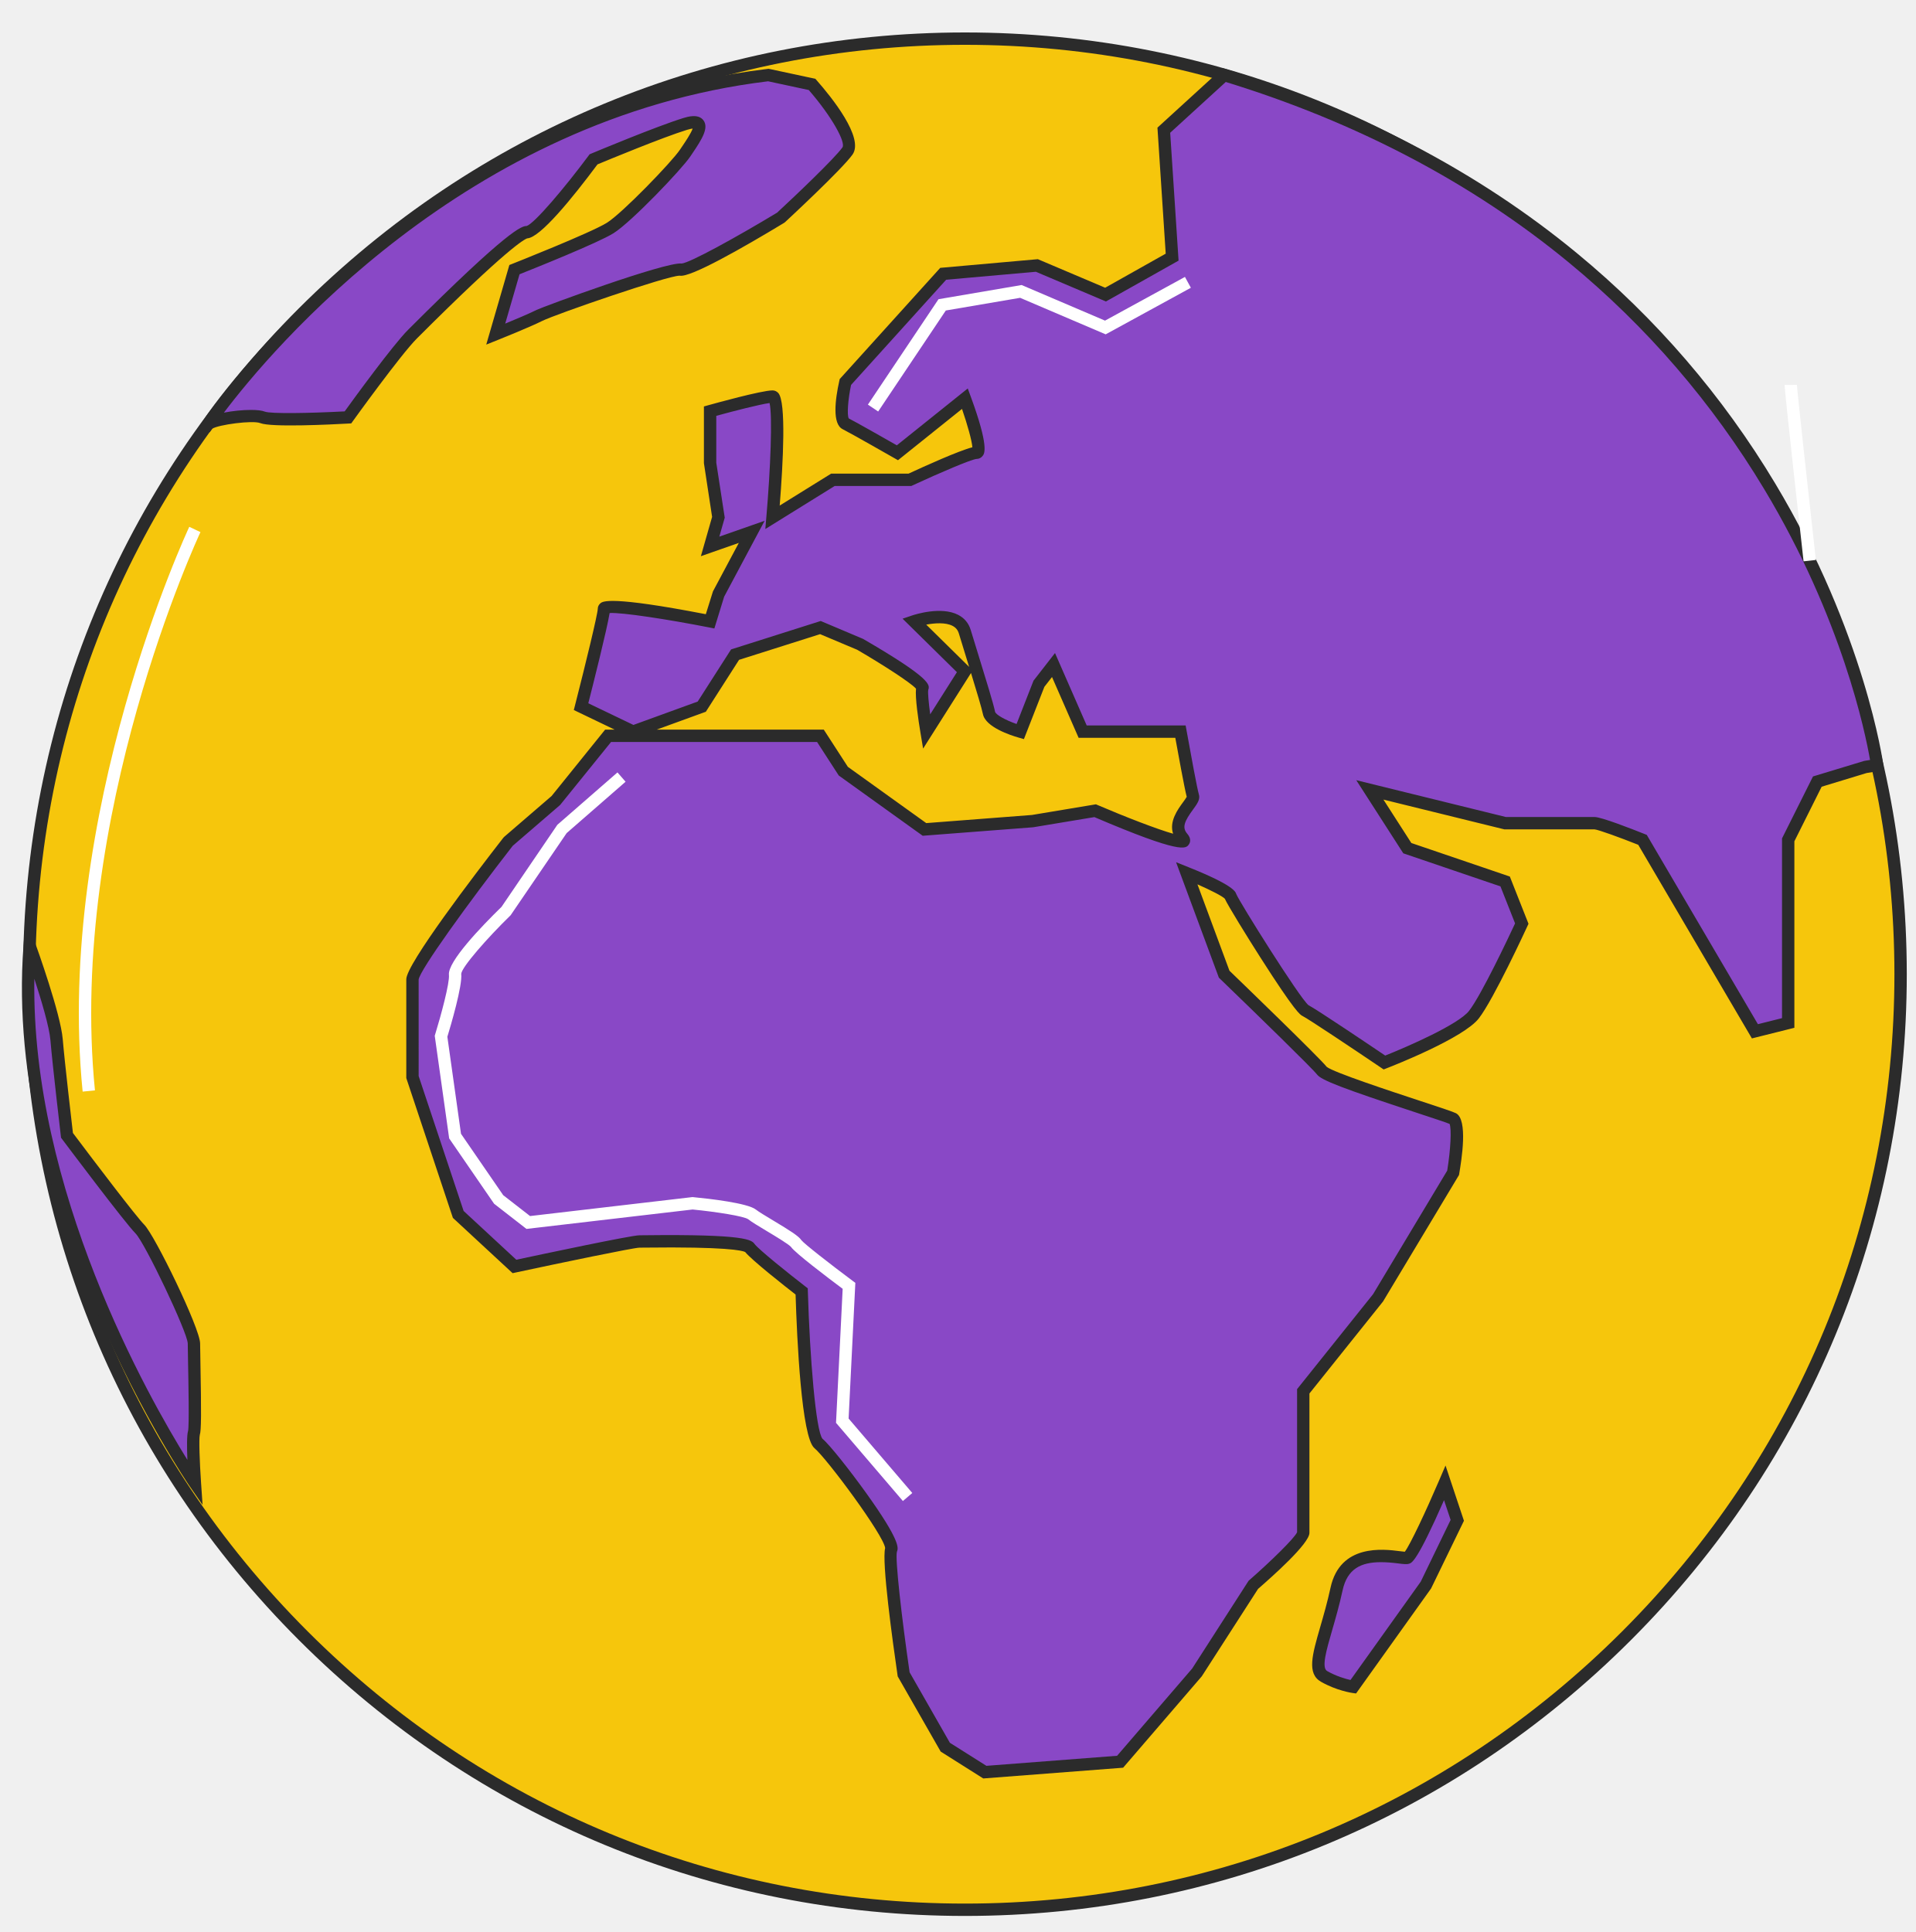
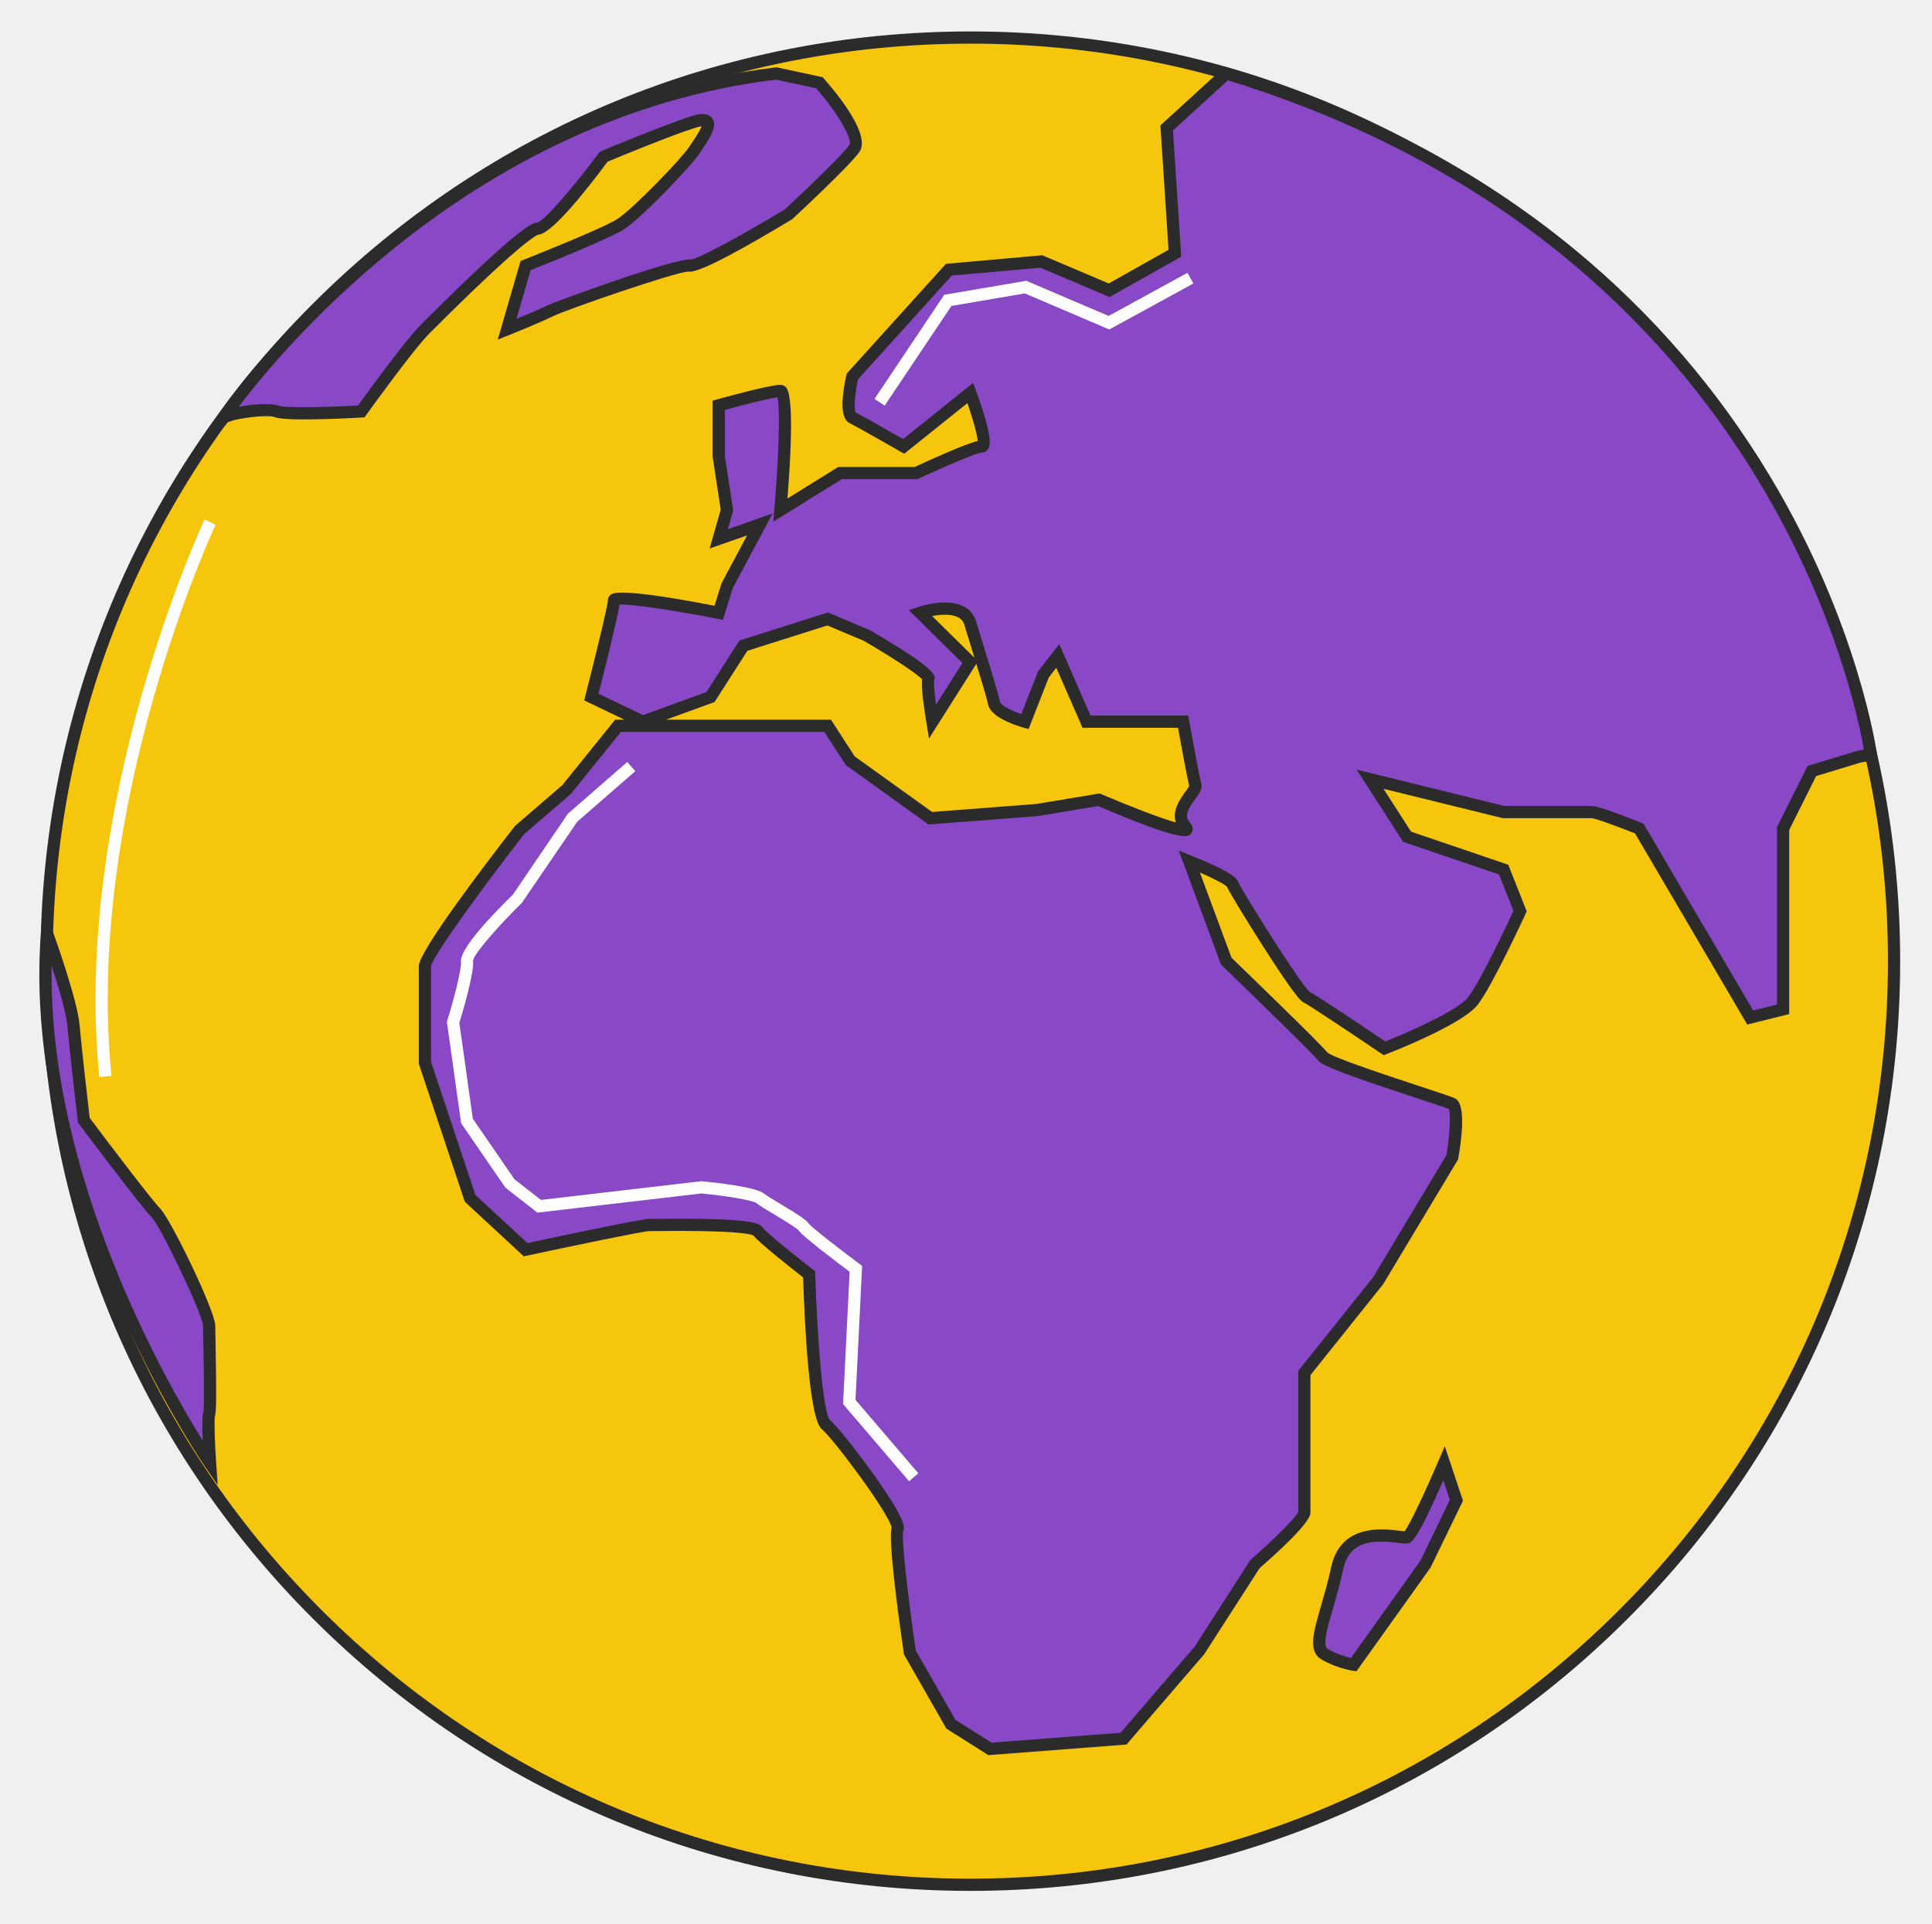
- <svg xmlns="http://www.w3.org/2000/svg" version="1.1" x="0px" y="0px" width="465px" height="469px" viewBox="445.157 180.607 465 469" enable-background="new 445.157 180.607 465 469" xml:space="preserve">
+ <svg xmlns="http://www.w3.org/2000/svg" version="1.1" x="0px" y="0px" width="475px" height="473px" viewBox="440.805 180.754 475 473" enable-background="new 440.805 180.754 475 473" xml:space="preserve">
  <defs>
</defs>
  <rect fill="none" width="1356.11" height="857.008" />
  <rect fill="none" width="1356.114" height="857.008" />
  <path fill="#F6C60C" d="M906.479,417.097c0,125.431-101.682,227.111-227.111,227.111c-125.43,0-227.111-101.68-227.111-227.111  c0-125.43,101.681-227.111,227.111-227.111C804.797,189.986,906.479,291.667,906.479,417.097" />
  <path fill="#2B2B2B" d="M679.367,645.709c-61.064,0-118.474-23.78-161.653-66.959c-43.179-43.179-66.958-100.588-66.958-161.653  c0-61.064,23.779-118.473,66.958-161.653c43.179-43.178,100.589-66.958,161.653-66.958c61.063,0,118.474,23.78,161.653,66.958  c43.179,43.18,66.959,100.589,66.959,161.653c0,61.065-23.78,118.474-66.959,161.653  C797.841,621.929,740.431,645.709,679.367,645.709 M679.367,191.486c-60.263,0-116.919,23.468-159.531,66.08  c-42.613,42.612-66.08,99.269-66.08,159.531c0,60.263,23.467,116.918,66.08,159.532c42.612,42.612,99.268,66.08,159.531,66.08  c60.263,0,116.919-23.468,159.532-66.08c42.611-42.613,66.08-99.269,66.08-159.532c0-60.262-23.469-116.919-66.08-159.531  C796.286,214.954,739.63,191.486,679.367,191.486" />
  <path fill="#8948C6" d="M742.303,198.822l-14.657,13.392l2.02,30.816l-16.166,9.093l-16.671-7.072l-22.733,2.02l-23.743,26.27  c0,0-2.021,9.093,0,10.103c2.02,1.01,12.629,7.073,12.629,7.073l16.386-13.135c0,0,4.832,13.135,2.811,13.135  c-2.021,0-16.166,6.567-16.166,6.567h-18.691l-14.651,9.093c0,0,2.526-29.3,0-29.3c-2.526,0-15.155,3.536-15.155,3.536v12.63  l2.02,13.134l-2.02,7.073l10.103-3.536l-8.083,15.155l-2.02,6.567c0,0-25.764-5.051-25.764-3.031c0,2.021-5.557,23.744-5.557,23.744  l12.629,6.062l16.671-6.062l8.083-12.63l20.712-6.567l9.599,4.041c0,0,15.661,9.094,15.155,10.609  c-0.505,1.515,1.01,10.609,1.01,10.609l9.282-14.65l-12.312-12.125c0,0,10.48-3.536,12.312,2.526  c1.833,6.062,5.369,17.176,5.874,19.702c0.505,2.527,7.577,4.547,7.577,4.547l4.547-11.619l3.536-4.547l7.074,16.166h23.743  c0,0,2.524,14.145,3.03,15.66c0.505,1.516-6.062,6.063-2.525,10.104c3.535,4.042-21.219-6.568-21.219-6.568l-15.154,2.527  l-26.27,2.02l-19.703-14.144l-5.557-8.589h-51.528l-12.629,15.661l-11.62,10.012c0,0-23.238,29.892-23.238,33.431v23.746  l11.114,33.342l13.64,12.629c0,0,28.29-6.061,30.311-6.061c2.021,0,25.259-0.506,26.774,1.514c1.516,2.022,12.63,10.61,12.63,10.61  s1.018,34.352,4.045,36.878s18.688,23.238,17.678,25.764c-1.011,2.526,3.031,30.312,3.031,30.312l10.103,17.681l9.599,6.062  l32.836-2.525l18.691-21.723l13.641-21.219c0,0,12.124-10.607,12.124-12.63v-34.351l18.187-22.734l18.188-30.311  c0,0,2.02-12.124,0-13.134c-2.021-1.012-30.312-9.6-31.827-11.62c-1.515-2.021-23.744-23.458-23.744-23.458l-9.093-24.534  c0,0,10.104,4.042,10.609,5.557c0.506,1.516,16.166,26.775,18.186,27.785c2.021,1.01,19.198,12.629,19.198,12.629  s18.186-7.071,21.722-11.619c3.536-4.546,11.619-22.103,11.619-22.103l-4.041-10.228l-23.744-8.083l-9.093-14.145l32.837,8.083  h21.723c1.517,0,11.619,4.042,11.619,4.042l27.279,46.476l8.084-2.021v-44.455l7.072-14.146l11.618-3.536l2.891-0.474  C900.78,366.325,884.268,242.01,742.303,198.822" />
-   <path fill="#2B2B2B" d="M683.817,612.334l-10.334-6.525l-10.43-18.253l-0.041-0.281c-1.204-8.28-3.861-27.555-3.006-30.876  c-0.351-3.129-14.153-21.738-17.179-24.264c-3.13-2.611-4.224-26.385-4.562-37.277c-2.399-1.865-10.536-8.245-12.245-10.326  c-0.714-0.354-4.51-1.309-24.484-1.062c-0.582,0.007-0.995,0.012-1.198,0.012c-1.556,0.043-19.226,3.72-29.996,6.028l-0.762,0.163  l-14.494-13.42l-11.312-33.938v-23.989c0-3.658,16.472-25.242,23.554-34.352l0.205-0.216l11.516-9.923l12.994-16.113h2.292  l-9.9-4.753l0.305-1.191c2.646-10.339,5.475-22.046,5.51-23.378c0-0.515,0.237-1.008,0.651-1.349  c0.563-0.462,2.255-1.854,25.576,2.656l1.734-5.543l6.275-11.764l-9.209,3.223l2.725-9.541l-1.987-13.038v-13.768l1.095-0.307  c1.313-0.367,12.905-3.591,15.56-3.591c0.524,0,1.019,0.224,1.392,0.631c1.962,2.139,1.176,16.912,0.348,27.323l12.482-7.747h18.789  c3.985-1.846,12.218-5.571,15.494-6.401c-0.105-1.594-1.223-5.549-2.516-9.312l-15.537,12.454l-0.886-0.506  c-0.106-0.061-10.596-6.053-12.556-7.033c-2.537-1.268-1.832-7.101-0.794-11.771l0.086-0.386l24.403-27l23.692-2.106l16.338,6.931  l14.7-8.269l-2.006-30.593l15.822-14.454l0.816,0.249c32.571,9.909,61.228,24.938,85.17,44.67  c19.165,15.794,35.366,34.615,48.154,55.941c21.783,36.323,26.161,67.816,26.203,68.13l0.192,1.442l-4.229,0.693l-10.906,3.319  l-6.626,13.253v45.272l-10.308,2.578l-27.587-47.001c-4.492-1.784-9.694-3.677-10.614-3.746l-21.877,0.001l-0.176-0.043  l-29.182-7.184l6.773,10.538l23.906,8.138l4.531,11.469l-0.269,0.582c-0.333,0.723-8.196,17.768-11.798,22.397  c-3.684,4.737-20.461,11.358-22.362,12.097l-0.732,0.284l-0.652-0.44c-6.871-4.648-17.609-11.822-19.027-12.53  c-0.558-0.279-1.718-0.859-10.255-14.238c-3.139-4.921-7.888-12.598-8.613-14.236c-0.609-0.646-3.496-2.101-6.646-3.487  l7.771,20.969c3.166,3.055,21.758,21.016,23.603,23.332c1.636,1.337,15.896,6.03,22.769,8.294c5.146,1.693,7.865,2.595,8.582,2.953  c3.013,1.505,1.354,11.452,0.81,14.723l-0.047,0.28l-18.449,30.722l-17.857,22.322v33.824c0,2.657-9.2,10.752-12.476,13.619  l-13.652,21.207l-19.096,22.193L683.817,612.334z M675.717,603.672l8.862,5.596l31.725-2.44l18.218-21.173l13.699-21.308l0.16-0.141  c5.148-4.506,10.98-10.175,11.61-11.642v-34.737l18.452-23.064l17.988-29.98c0.832-5.121,1.084-10.15,0.576-11.347  c-0.968-0.393-4.534-1.567-7.992-2.705c-17.952-5.91-23.149-7.904-24.177-9.276c-1.06-1.41-14.686-14.693-23.585-23.276  l-0.246-0.238l-10.388-28.025l3.14,1.256c10.749,4.301,11.274,5.881,11.473,6.477c0.849,2.052,15.328,25.163,17.51,26.956  c2.143,1.126,15.217,9.936,18.638,12.246c5.427-2.159,17.784-7.553,20.352-10.855c3.036-3.903,9.746-18.168,11.172-21.23  l-3.549-8.984l-23.583-8.028L774.359,370l36.317,8.94h21.541c1.629,0,9.057,2.901,12.176,4.149l0.477,0.191l26.972,45.951  l5.856-1.465v-43.639l7.52-15.038l12.43-3.769l1.415-0.232c-1.123-6.505-6.761-34.224-25.641-65.663  c-12.616-21.01-28.595-39.551-47.489-55.109c-23.421-19.286-51.428-34.023-83.25-43.808l-13.494,12.328l2.035,31.039l-17.631,9.918  l-17.004-7.214l-21.775,1.935l-23.08,25.536c-0.756,3.573-1.014,7.234-0.571,8.125c1.944,0.996,9.131,5.083,11.676,6.535  l17.217-13.801l0.719,1.956c4.473,12.16,3.328,13.801,2.952,14.34c-0.36,0.517-0.924,0.813-1.548,0.813  c-1.251,0.094-8.888,3.342-15.535,6.428l-0.3,0.139h-18.595l-16.83,10.446l0.257-2.981c0.999-11.584,1.516-24.492,0.775-27.607  c-2.421,0.337-8.604,1.92-12.935,3.111v11.375l2.053,13.346l-1.316,4.603l10.998-3.849l-9.824,18.42l-2.375,7.72l-1.325-0.26  c-9.95-1.951-21.104-3.668-24.096-3.486c-0.668,4.044-3.95,17.075-5.179,21.906l10.952,5.258l15.601-5.674l8.102-12.658  l21.756-6.899l10.279,4.341c16.716,9.707,16.222,11.189,15.825,12.381c-0.139,0.611,0.095,3.116,0.473,5.933l6.481-10.23  l-13.187-12.985l2.31-0.78c0.71-0.239,7.055-2.279,11.181-0.153c1.523,0.786,2.549,2.019,3.047,3.666  c0.502,1.664,1.134,3.708,1.795,5.85c1.835,5.942,3.732,12.085,4.114,13.992c0.144,0.721,2.523,2.05,5.221,2.987l4.114-10.515  l5.217-6.708l7.692,17.577h24.017l0.221,1.236c0.97,5.427,2.635,14.42,2.979,15.45c0.413,1.24-0.398,2.347-1.425,3.75  c-2.009,2.743-2.73,4.316-1.396,5.84c1.133,1.294,0.649,2.268,0.39,2.626c-0.739,1.016-1.745,2.4-22.923-6.654l-14.854,2.47  l-26.814,2.062l-20.377-14.629l-5.268-8.141h-49.995L581.11,376.02l-11.505,9.914c-10.962,14.106-22.479,30.071-22.834,32.452  l0.003,23.441l10.915,32.746l12.786,11.839c6.107-1.305,27.883-5.931,29.863-5.931c0.197,0,0.598-0.005,1.162-0.012  c24.988-0.3,26.087,1.159,26.813,2.126c1.015,1.354,8.112,7.051,12.347,10.323l0.561,0.434l0.021,0.708  c0.477,16.09,1.936,33.885,3.551,35.812c1.782,1.484,6.785,7.848,10.566,13.118c8.49,11.836,7.845,13.448,7.499,14.314  c-0.468,1.744,1.19,16.203,3.082,29.257L675.717,603.672z M762.672,424.566c0.007,0.003,0.013,0.006,0.02,0.01  C762.685,424.572,762.678,424.569,762.672,424.566 M742.388,398.596c0.002,0.007,0.003,0.013,0.006,0.019  C742.391,398.608,742.39,398.602,742.388,398.596 M711.159,375.856l0.404,0.173c6.744,2.89,14.548,5.905,18.336,6.967  c-1.002-2.981,1.14-5.907,2.396-7.622c0.322-0.441,0.748-1.022,0.91-1.337c-0.559-2.119-2.157-10.906-2.773-14.326h-23.47  l-6.455-14.755l-1.856,2.385l-4.965,12.688l-1.312-0.375c-1.864-0.534-8.001-2.519-8.636-5.696  c-0.271-1.361-1.562-5.644-2.893-9.978l-11.626,18.351l-0.646-3.874c-0.528-3.164-1.31-8.443-1.079-10.679  c-1.334-1.484-8.23-5.923-14.278-9.439l-9.001-3.79l-19.669,6.236l-8.064,12.6l-11.923,4.336h40.545l5.847,9.036l19.027,13.66  l25.657-1.973L711.159,375.856z M669.974,332.237l10.415,10.255c-0.233-0.756-0.464-1.505-0.688-2.229  c-0.664-2.149-1.297-4.199-1.801-5.867c-0.26-0.862-0.752-1.455-1.546-1.865C674.667,331.661,672.027,331.854,669.974,332.237" />
+   <path fill="#2B2B2B" d="M683.817,612.334l-10.334-6.525l-10.43-18.253l-0.041-0.281c-1.204-8.28-3.861-27.555-3.006-30.876  c-0.351-3.129-14.153-21.738-17.179-24.264c-3.13-2.611-4.224-26.385-4.562-37.277c-2.399-1.865-10.536-8.245-12.245-10.326  c-0.714-0.354-4.51-1.309-24.484-1.062c-0.582,0.007-0.995,0.012-1.198,0.012c-1.556,0.043-19.226,3.72-29.996,6.028l-0.762,0.163  l-14.494-13.42l-11.312-33.938v-23.989c0-3.658,16.472-25.242,23.554-34.352l0.205-0.216l11.516-9.923l12.994-16.113h2.292  l-9.9-4.753l0.305-1.191c2.646-10.339,5.475-22.046,5.51-23.378c0-0.515,0.237-1.008,0.651-1.349  c0.563-0.462,2.255-1.854,25.576,2.656l1.734-5.543l6.275-11.764l-9.209,3.223l2.725-9.541l-1.987-13.038v-13.768l1.095-0.307  c1.313-0.367,12.905-3.591,15.56-3.591c0.524,0,1.019,0.224,1.392,0.631c1.962,2.139,1.176,16.912,0.348,27.323l12.482-7.747h18.789  c3.985-1.846,12.218-5.571,15.494-6.401c-0.105-1.594-1.223-5.549-2.516-9.312l-15.537,12.454l-0.886-0.506  c-0.106-0.061-10.596-6.053-12.556-7.033c-2.537-1.268-1.832-7.101-0.794-11.771l0.086-0.386l24.403-27l23.692-2.106l16.338,6.931  l14.7-8.269l-2.006-30.593l15.822-14.454l0.816,0.249c32.571,9.909,61.228,24.938,85.17,44.67  c19.165,15.794,35.366,34.615,48.154,55.941c21.783,36.323,26.161,67.816,26.203,68.13l0.192,1.442l-4.229,0.693l-10.906,3.319  l-6.626,13.253v45.272l-10.308,2.578l-27.587-47.001c-4.492-1.784-9.694-3.677-10.614-3.746l-21.877,0.001l-0.176-0.043  l-29.182-7.184l6.773,10.538l23.906,8.138l4.531,11.469l-0.269,0.582c-0.333,0.723-8.196,17.768-11.798,22.397  c-3.684,4.737-20.461,11.358-22.362,12.097l-0.732,0.284l-0.652-0.44c-6.871-4.648-17.609-11.822-19.027-12.53  c-0.558-0.279-1.718-0.859-10.255-14.238c-3.139-4.921-7.888-12.598-8.613-14.236c-0.609-0.646-3.496-2.101-6.646-3.487  l7.771,20.969c3.166,3.055,21.758,21.016,23.603,23.332c1.636,1.337,15.896,6.03,22.769,8.294c5.146,1.693,7.865,2.595,8.582,2.953  c3.013,1.505,1.354,11.452,0.81,14.723l-0.047,0.28l-18.449,30.722l-17.857,22.322v33.824c0,2.657-9.2,10.752-12.476,13.619  l-13.652,21.207l-19.096,22.193L683.817,612.334z M675.717,603.672l8.862,5.596l31.725-2.44l18.218-21.173l13.699-21.308l0.16-0.141  c5.148-4.506,10.98-10.175,11.61-11.642v-34.737l18.452-23.064l17.988-29.98c0.832-5.121,1.084-10.15,0.576-11.347  c-0.968-0.393-4.534-1.567-7.992-2.705c-17.952-5.91-23.149-7.904-24.177-9.276c-1.06-1.41-14.686-14.693-23.585-23.276  l-0.246-0.238l-10.388-28.025l3.14,1.256c10.749,4.301,11.274,5.881,11.473,6.477c0.849,2.052,15.328,25.163,17.51,26.956  c2.143,1.126,15.217,9.936,18.638,12.246c5.427-2.159,17.784-7.553,20.352-10.855c3.036-3.903,9.746-18.168,11.172-21.23  l-3.549-8.984l-23.583-8.028L774.359,370l36.317,8.94h21.541c1.629,0,9.057,2.901,12.176,4.149l0.477,0.191l26.972,45.951  l5.856-1.465v-43.639l7.52-15.038l12.43-3.769l1.415-0.232c-1.123-6.505-6.761-34.224-25.641-65.663  c-12.616-21.01-28.595-39.551-47.489-55.109c-23.421-19.286-51.428-34.023-83.25-43.808l-13.494,12.328l2.035,31.039l-17.631,9.918  l-17.004-7.214l-21.775,1.935l-23.08,25.536c-0.756,3.573-1.014,7.234-0.571,8.125c1.944,0.996,9.131,5.083,11.676,6.535  l17.217-13.801l0.719,1.956c4.473,12.16,3.328,13.801,2.952,14.34c-0.36,0.517-0.924,0.813-1.548,0.813  c-1.251,0.094-8.888,3.342-15.535,6.428l-0.3,0.139h-18.595l-16.83,10.446l0.257-2.981c0.999-11.584,1.516-24.492,0.775-27.607  c-2.421,0.337-8.604,1.92-12.935,3.111v11.375l2.053,13.346l-1.316,4.603l10.998-3.849l-9.824,18.42l-2.375,7.72l-1.325-0.26  c-9.95-1.951-21.104-3.668-24.096-3.486c-0.668,4.044-3.95,17.075-5.179,21.906l10.952,5.258l15.601-5.674l8.102-12.658  l21.756-6.899l10.279,4.341c16.716,9.707,16.222,11.189,15.825,12.381c-0.139,0.611,0.095,3.116,0.473,5.933l6.48-10.23  l-13.187-12.985l2.31-0.78c0.71-0.239,7.055-2.279,11.181-0.153c1.523,0.786,2.549,2.019,3.047,3.666  c0.502,1.664,1.134,3.708,1.795,5.85c1.835,5.942,3.732,12.085,4.114,13.992c0.144,0.721,2.523,2.05,5.221,2.987l4.114-10.515  l5.217-6.708l7.692,17.577h24.017l0.221,1.236c0.97,5.427,2.635,14.42,2.979,15.45c0.413,1.24-0.398,2.347-1.425,3.75  c-2.009,2.743-2.73,4.316-1.396,5.84c1.133,1.294,0.649,2.268,0.39,2.626c-0.739,1.016-1.745,2.4-22.923-6.654l-14.854,2.47  l-26.814,2.062l-20.377-14.629l-5.268-8.141h-49.995L581.11,376.02l-11.505,9.914c-10.962,14.106-22.479,30.071-22.834,32.452  l0.003,23.441l10.915,32.746l12.786,11.839c6.107-1.305,27.883-5.931,29.863-5.931c0.197,0,0.598-0.005,1.162-0.012  c24.988-0.3,26.087,1.159,26.813,2.126c1.015,1.354,8.112,7.051,12.347,10.323l0.561,0.434l0.021,0.708  c0.477,16.09,1.936,33.885,3.551,35.812c1.782,1.484,6.785,7.848,10.566,13.118c8.49,11.836,7.845,13.448,7.499,14.314  c-0.468,1.744,1.19,16.203,3.082,29.257L675.717,603.672z M762.672,424.566c0.007,0.003,0.013,0.006,0.02,0.01  C762.685,424.572,762.678,424.569,762.672,424.566 M742.388,398.596c0.002,0.007,0.003,0.013,0.006,0.019  C742.391,398.608,742.39,398.602,742.388,398.596 M711.159,375.856l0.404,0.173c6.744,2.89,14.548,5.905,18.336,6.967  c-1.002-2.981,1.14-5.907,2.396-7.622c0.322-0.441,0.748-1.022,0.91-1.337c-0.559-2.119-2.157-10.906-2.773-14.326h-23.47  l-6.455-14.755l-1.856,2.385l-4.965,12.688l-1.312-0.375c-1.864-0.534-8.001-2.519-8.636-5.696  c-0.271-1.361-1.562-5.644-2.893-9.978l-11.626,18.351l-0.646-3.874c-0.528-3.164-1.31-8.443-1.079-10.679  c-1.334-1.484-8.23-5.923-14.278-9.439l-9.001-3.79l-19.669,6.236l-8.064,12.6l-11.923,4.336h40.545l5.847,9.036l19.027,13.66  l25.657-1.973L711.159,375.856z M669.974,332.237l10.415,10.255c-0.233-0.756-0.464-1.505-0.688-2.229  c-0.664-2.149-1.297-4.199-1.801-5.867c-0.26-0.862-0.752-1.455-1.546-1.865C674.667,331.661,672.027,331.854,669.974,332.237" />
  <path fill="#8948C6" d="M795.844,540.582c0,0-7.578,17.682-9.094,18.187c-1.515,0.504-14.65-4.041-17.176,7.578  c-2.526,11.619-6.567,19.196-3.031,21.216c3.536,2.022,7.072,2.527,7.072,2.527l17.682-24.754l7.578-15.661L795.844,540.582z" />
  <path fill="#2B2B2B" d="M774.307,591.704l-0.902-0.129c-0.157-0.022-3.864-0.57-7.605-2.71c-3.465-1.979-2.157-6.498-0.181-13.341  c0.805-2.786,1.718-5.943,2.491-9.497c2.326-10.7,12.834-9.373,16.789-8.869c0.422,0.053,0.916,0.114,1.24,0.141  c1.304-1.707,5.15-9.897,8.326-17.309l1.556-3.625l4.471,13.413l-7.973,16.43L774.307,591.704z M780.341,559.831  c-4.816,0-8.159,1.588-9.301,6.834c-0.794,3.65-1.721,6.86-2.54,9.692c-1.41,4.88-2.628,9.095-1.213,9.903  c2.223,1.27,4.474,1.901,5.668,2.172l17.047-23.866l7.257-14.997l-1.599-4.795c-6.482,14.767-7.786,15.2-8.436,15.416  c-0.616,0.207-1.358,0.114-2.702-0.057C783.031,559.944,781.633,559.831,780.341,559.831" />
  <path fill="#8948C6" d="M631.66,198.822l10.609,2.278c0,0,11.114,12.629,8.588,16.165c-2.526,3.536-16.166,16.166-16.166,16.166  s-21.723,13.135-24.249,12.63c-2.526-0.506-31.321,9.598-34.352,11.114c-3.031,1.515-10.609,4.546-10.609,4.546l4.547-15.66  c0,0,19.197-7.578,23.238-10.104s16.166-15.156,18.187-18.186c2.02-3.032,6.567-9.094,0-7.073  c-6.567,2.021-22.228,8.588-22.228,8.588s-13.135,17.682-16.166,17.682c-3.031,0-23.744,20.712-27.785,24.753  c-4.041,4.042-15.66,20.207-15.66,20.207s-18.187,1.011-20.713,0c-2.526-1.01-12.424,0.47-13.358,1.769  C494.61,284.997,544.769,209.174,631.66,198.822" />
  <path fill="#2B2B2B" d="M496.079,285.521l-2.186-0.841l0.15-1.159c0.01-0.08,0.125-0.302,0.341-0.655l-0.059-0.044  c0.07-0.097,0.159-0.192,0.266-0.285c2.753-4.288,15.722-21.456,35.753-38.608c21.38-18.307,56.282-41.252,101.139-46.596  l0.248-0.029l11.337,2.434l0.327,0.372c3.578,4.066,11.587,13.962,8.682,18.028c-2.585,3.619-15.805,15.875-16.367,16.395  l-0.243,0.183c-10.138,6.129-22.771,13.331-25.319,12.816c-0.016,0-0.034-0.001-0.052-0.001c-2.935,0-30.049,9.343-33.335,10.986  c-3.052,1.526-10.411,4.473-10.723,4.598l-2.855,1.142l5.609-19.32l0.685-0.27c0.191-0.076,19.115-7.556,22.994-9.981  c3.73-2.332,15.735-14.749,17.734-17.747l0.512-0.759c0.694-1.023,2.188-3.223,2.568-4.368c-0.289,0.033-0.733,0.118-1.391,0.32  c-5.859,1.804-19.286,7.369-21.711,8.38c-6.104,8.194-13.886,17.772-17.034,17.954c-0.654,0.187-4.778,2.278-26.814,24.317  c-3.909,3.909-15.388,19.861-15.504,20.022l-0.418,0.582l-0.716,0.04c-4.344,0.242-18.723,0.948-21.353-0.105  c-1.872-0.75-10.193,0.395-11.656,1.353L496.079,285.521z M506.044,280.117c1.462,0,2.693,0.131,3.414,0.42  c1.373,0.538,10.784,0.39,19.358-0.067c2.155-2.982,11.709-16.12,15.398-19.808c24.626-24.629,27.625-25.181,28.769-25.193  c1.893-0.592,9.254-9.291,15.038-17.077l0.245-0.33l0.379-0.159c0.642-0.269,15.804-6.618,22.366-8.638  c0.999-0.307,3.652-1.124,4.888,0.549c1.337,1.81-0.276,4.479-2.7,8.051l-0.498,0.739c-2.026,3.038-14.268,15.893-18.64,18.626  c-3.718,2.324-19.276,8.556-22.798,9.955l-3.478,11.98c2.454-1.011,5.866-2.447,7.634-3.332c1.553-0.776,31.247-11.708,35.21-11.259  c1.963-0.156,13.255-6.366,23.155-12.346c4.715-4.37,13.94-13.157,15.852-15.834c0.849-1.188-2.458-7.351-8.169-13.932l-9.877-2.12  c-73.445,8.864-120.671,65.315-132.089,80.435C501.635,280.36,504.053,280.117,506.044,280.117 M610.735,244.59  c0.001,0,0.001,0,0.002,0.001C610.736,244.59,610.736,244.59,610.735,244.59 M573.061,238.468h-0.002H573.061z" />
  <path fill="#8948C6" d="M452.361,410.246c0,0,6.021,16.67,6.527,22.732c0.505,6.063,2.526,23.239,2.526,23.239  s15.155,20.207,17.681,22.733c2.526,2.524,13.135,24.754,13.135,27.784c0,3.031,0.505,20.207,0,21.724  c-0.505,1.516,0.224,12.124,0.224,12.124S447.349,475.416,452.361,410.246" />
  <path fill="#2B2B2B" d="M494.326,545.92l-3.104-4.484c-0.455-0.657-45.351-66.354-40.356-131.305l0.535-6.959l2.371,6.564  c0.249,0.689,6.096,16.928,6.611,23.118c0.455,5.455,2.167,20.164,2.474,22.787c5.292,7.05,15.391,20.34,17.3,22.249  c2.567,2.566,13.573,25.189,13.573,28.845c0,0.746,0.032,2.357,0.07,4.38c0.241,12.594,0.207,16.757-0.147,17.818  c-0.24,0.918-0.034,6.714,0.299,11.547L494.326,545.92z M453.495,418.209c-0.833,51.289,27.63,101.481,37.146,116.793  c-0.122-3.026-0.149-6.073,0.166-7.02c0.292-1.271,0.09-11.767-0.006-16.812c-0.039-2.049-0.071-3.682-0.071-4.438  c-0.066-2.686-10.388-24.418-12.694-26.724c-2.573-2.572-17.2-22.066-17.822-22.895l-0.242-0.322l-0.047-0.402  c-0.02-0.172-2.03-17.271-2.531-23.288C457.125,429.878,455.179,423.374,453.495,418.209" />
  <g>
    <rect x="550.678" y="368.113" fill="none" width="115.914" height="176.872" />
    <path fill="#FFFFFF" d="M664.312,544.985l-16.232-18.979l1.613-32.535c-3.909-2.924-11.6-8.767-12.518-10.143   c-0.504-0.639-3.908-2.68-5.941-3.9c-1.955-1.172-3.643-2.185-4.465-2.842c-1.036-0.75-7.778-1.808-13.496-2.368l-40.328,4.713   l-7.859-6.112l-10.905-15.861l-3.503-24.913l0.098-0.32c1.407-4.57,3.559-12.539,3.349-14.465   c-0.346-3.175,7.802-11.666,12.774-16.52l13.538-19.907l14.593-12.719l1.971,2.262l-14.301,12.464l-13.598,19.942   c-5.675,5.533-11.848,12.565-11.992,14.216c0.321,2.907-2.558,12.631-3.368,15.29l3.311,23.552l10.242,14.897l6.522,5.071   l39.426-4.606l0.159,0.015c3.917,0.378,13.243,1.431,15.239,3.026c0.666,0.532,2.43,1.59,4.136,2.613   c4.179,2.507,6.221,3.799,6.894,4.809c0.662,0.861,6.857,5.706,12.456,9.882l0.642,0.478l-1.633,32.939l15.456,18.073   L664.312,544.985z" />
  </g>
  <g>
    <rect x="655.817" y="247.831" fill="none" width="78.393" height="32.67" />
    <polygon fill="#FFFFFF" points="658.31,280.501 655.817,278.832 672.953,253.242 693.129,249.797 713.371,258.439 732.771,247.831    734.21,250.462 713.533,261.771 692.764,252.903 674.728,255.982  " />
  </g>
  <g>
    <rect x="464.294" y="308.495" fill="none" width="29.516" height="137.102" />
    <path fill="#FFFFFF" d="M465.218,445.597c-6.733-67.281,25.554-136.411,25.881-137.102l2.712,1.284   c-0.324,0.684-32.257,69.084-25.608,135.52L465.218,445.597z" />
  </g>
-   <g>
-     <rect x="878.321" y="274.044" fill="none" width="7.589" height="42.828" />
-     <path fill="#FFFFFF" d="M882.929,316.872c-0.472-4.217-4.607-41.25-4.607-42.818h3h-1.5l1.5-0.01   c0.03,1.345,2.761,26.15,4.588,42.495L882.929,316.872z" />
-   </g>
</svg>
